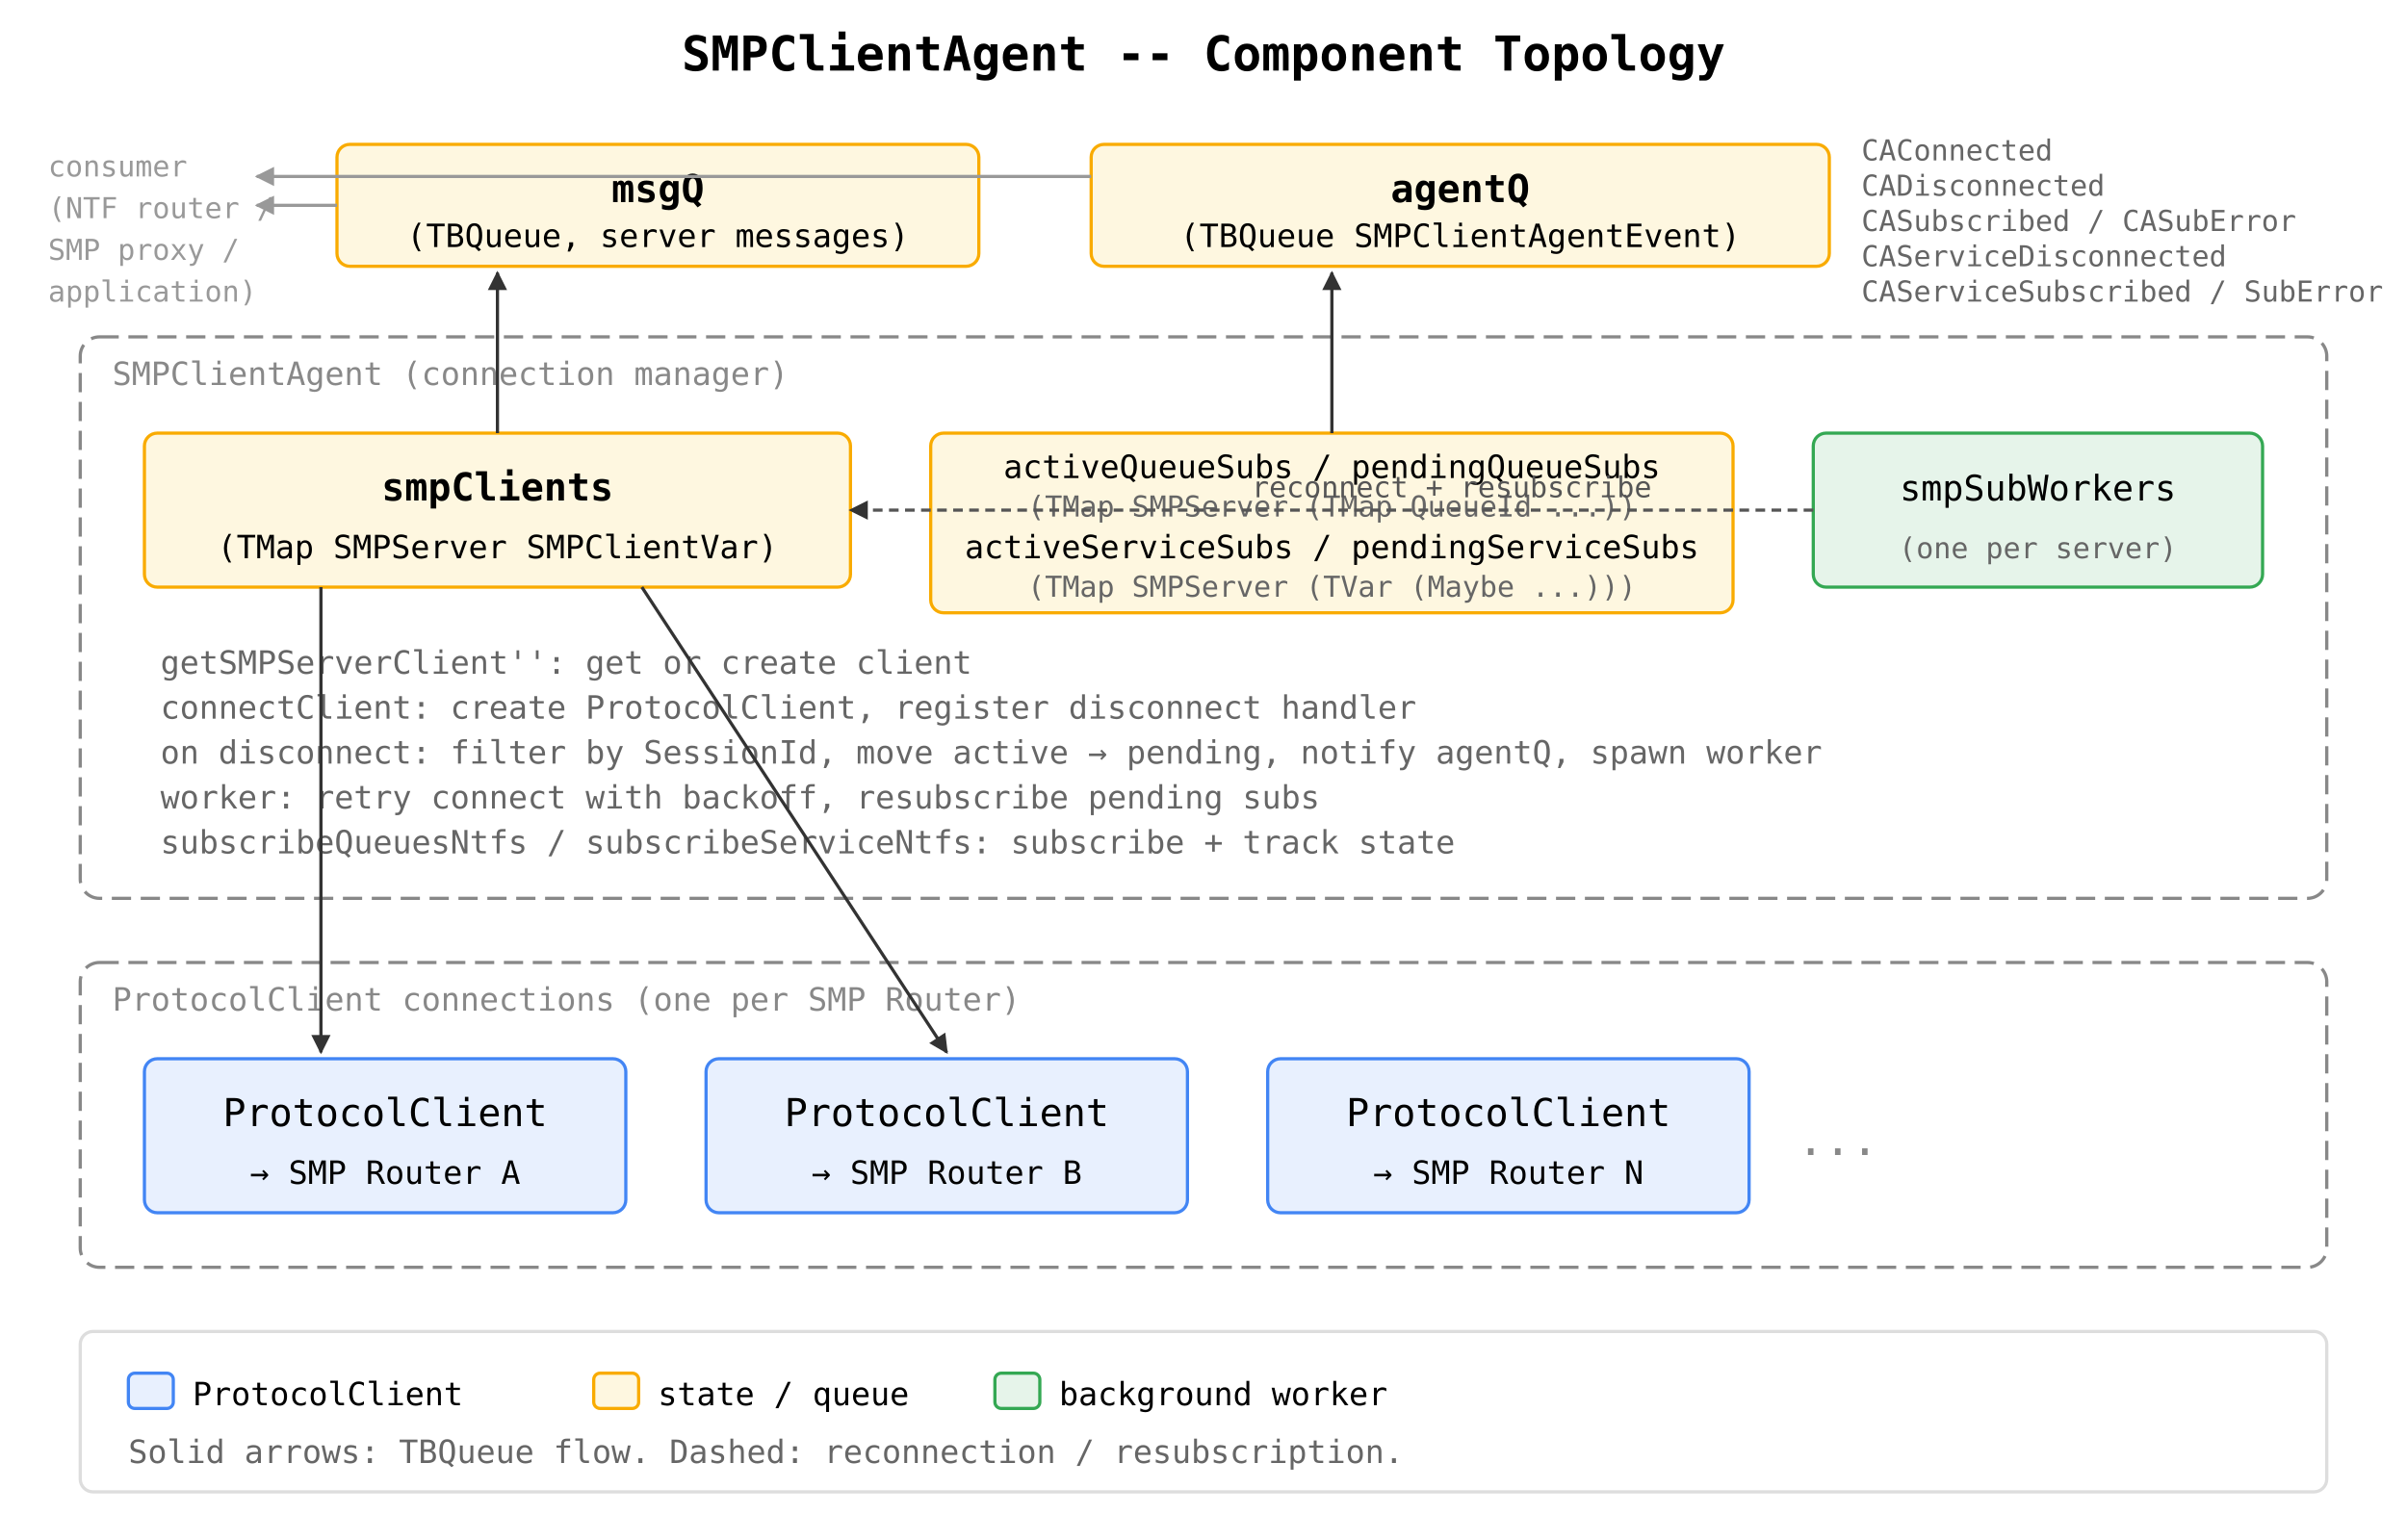
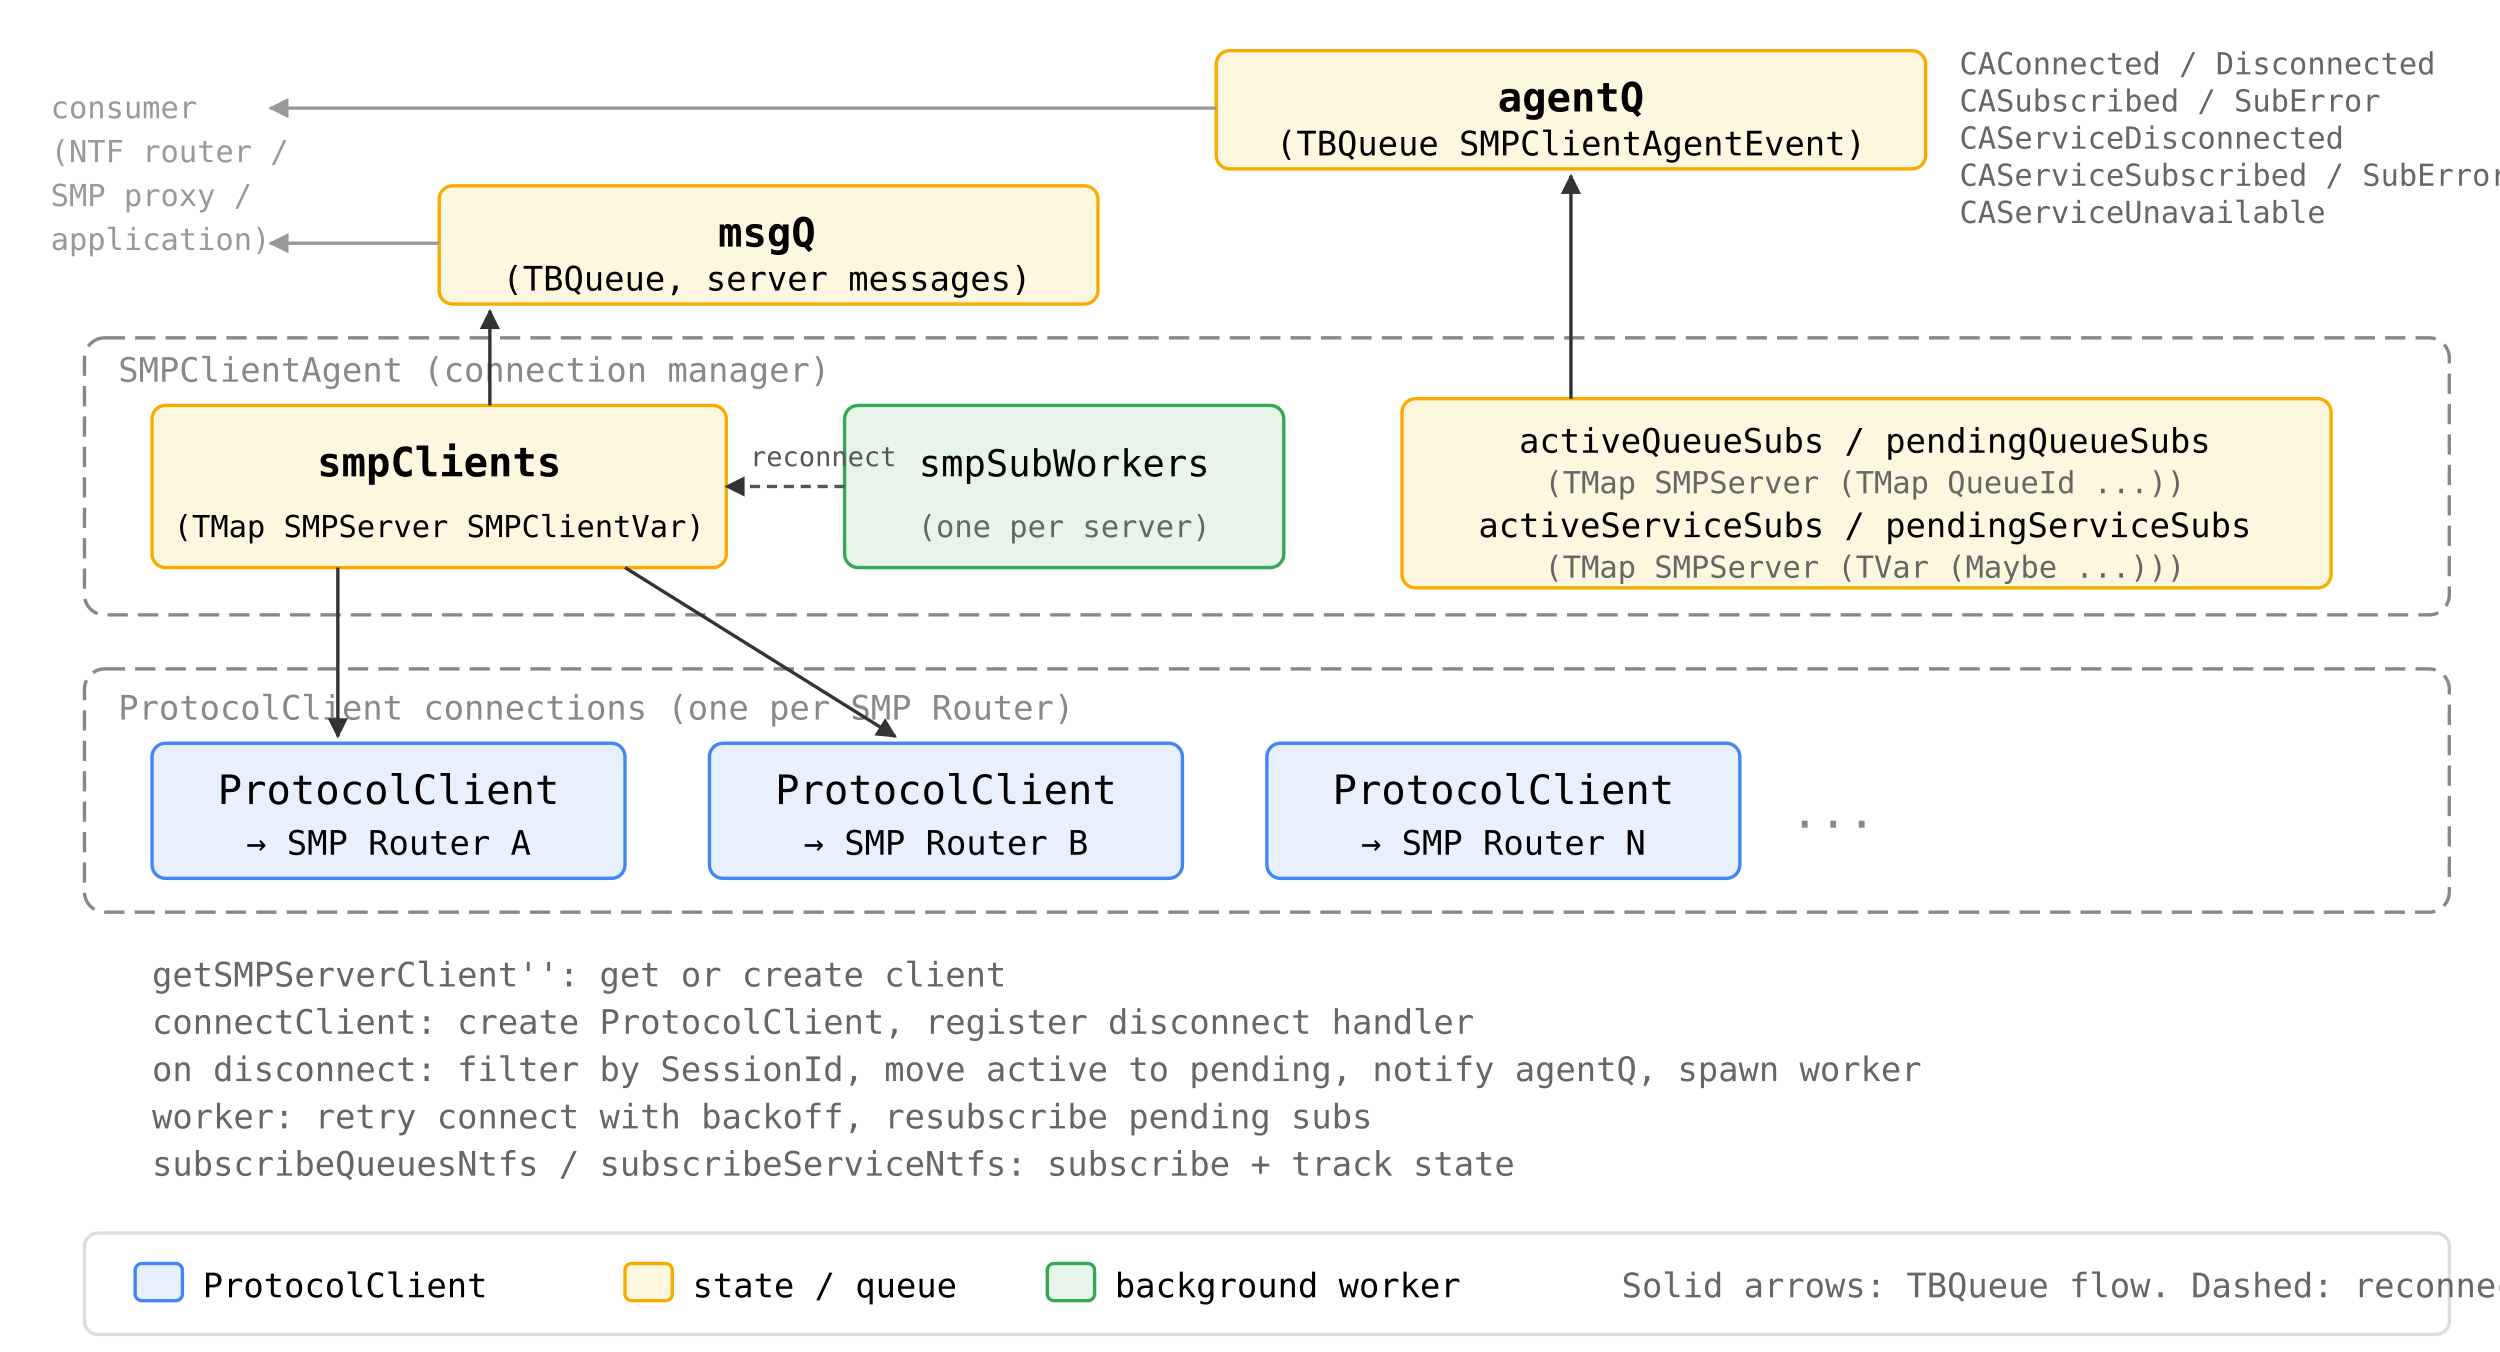
- <svg xmlns="http://www.w3.org/2000/svg" viewBox="0 0 750 480" font-family="monospace" font-size="12">
+ <svg xmlns="http://www.w3.org/2000/svg" viewBox="0 0 740 400" font-family="monospace" font-size="12">
  <defs>
    <marker id="arr" viewBox="0 0 10 10" refX="9" refY="5" markerWidth="6" markerHeight="6" orient="auto-start-reverse">
      <path d="M 0 0 L 10 5 L 0 10 z" fill="#333" />
    </marker>
    <marker id="arr-g" viewBox="0 0 10 10" refX="9" refY="5" markerWidth="6" markerHeight="6" orient="auto-start-reverse">
      <path d="M 0 0 L 10 5 L 0 10 z" fill="#999" />
    </marker>
  </defs>
-   <text x="375" y="22" text-anchor="middle" font-size="15" font-weight="bold">SMPClientAgent -- Component Topology</text>
-   <text x="15" y="55" font-size="9" fill="#999">consumer</text>
-   <text x="15" y="68" font-size="9" fill="#999">(NTF router /</text>
-   <text x="15" y="81" font-size="9" fill="#999"> SMP proxy /</text>
-   <text x="15" y="94" font-size="9" fill="#999"> application)</text>
-   <rect x="105" y="45" width="200" height="38" rx="4" fill="#fef7e0" stroke="#f9ab00" />
-   <text x="205" y="63" text-anchor="middle" font-weight="bold">msgQ</text>
-   <text x="205" y="77" text-anchor="middle" font-size="10">(TBQueue, server messages)</text>
-   <line x1="105" y1="64" x2="80" y2="64" stroke="#999" marker-end="url(#arr-g)" />
-   <rect x="340" y="45" width="230" height="38" rx="4" fill="#fef7e0" stroke="#f9ab00" />
-   <text x="455" y="63" text-anchor="middle" font-weight="bold">agentQ</text>
-   <text x="455" y="77" text-anchor="middle" font-size="10">(TBQueue SMPClientAgentEvent)</text>
-   <line x1="340" y1="55" x2="80" y2="55" stroke="#999" marker-end="url(#arr-g)" />
-   <text x="580" y="50" font-size="9" fill="#666">CAConnected</text>
-   <text x="580" y="61" font-size="9" fill="#666">CADisconnected</text>
-   <text x="580" y="72" font-size="9" fill="#666">CASubscribed / CASubError</text>
-   <text x="580" y="83" font-size="9" fill="#666">CAServiceDisconnected</text>
-   <text x="580" y="94" font-size="9" fill="#666">CAServiceSubscribed / SubError</text>
-   <rect x="25" y="105" width="700" height="175" rx="6" fill="none" stroke="#888" stroke-dasharray="6,3" />
-   <text x="35" y="120" fill="#888" font-size="10">SMPClientAgent (connection manager)</text>
-   <rect x="45" y="135" width="220" height="48" rx="4" fill="#fef7e0" stroke="#f9ab00" />
-   <text x="155" y="156" text-anchor="middle" font-weight="bold">smpClients</text>
-   <text x="155" y="174" text-anchor="middle" font-size="10">(TMap SMPServer SMPClientVar)</text>
-   <rect x="290" y="135" width="250" height="56" rx="4" fill="#fef7e0" stroke="#f9ab00" />
-   <text x="415" y="149" text-anchor="middle" font-size="10">activeQueueSubs / pendingQueueSubs</text>
-   <text x="415" y="161" text-anchor="middle" font-size="9" fill="#666">(TMap SMPServer (TMap QueueId ...))</text>
-   <text x="415" y="174" text-anchor="middle" font-size="10">activeServiceSubs / pendingServiceSubs</text>
-   <text x="415" y="186" text-anchor="middle" font-size="9" fill="#666">(TMap SMPServer (TVar (Maybe ...)))</text>
-   <line x1="155" y1="135" x2="155" y2="85" stroke="#333" marker-end="url(#arr)" />
-   <line x1="415" y1="135" x2="415" y2="85" stroke="#333" marker-end="url(#arr)" />
-   <rect x="565" y="135" width="140" height="48" rx="4" fill="#e6f4ea" stroke="#34a853" />
-   <text x="635" y="156" text-anchor="middle" font-size="11">smpSubWorkers</text>
-   <text x="635" y="174" text-anchor="middle" font-size="9" fill="#666">(one per server)</text>
-   <line x1="565" y1="159" x2="265" y2="159" stroke="#555" stroke-dasharray="3,2" marker-end="url(#arr)" />
-   <text x="390" y="155" font-size="9" fill="#555">reconnect + resubscribe</text>
-   <text x="50" y="210" font-size="10" fill="#666">getSMPServerClient'': get or create client</text>
-   <text x="50" y="224" font-size="10" fill="#666">connectClient: create ProtocolClient, register disconnect handler</text>
-   <text x="50" y="238" font-size="10" fill="#666">on disconnect: filter by SessionId, move active → pending, notify agentQ, spawn worker</text>
-   <text x="50" y="252" font-size="10" fill="#666">worker: retry connect with backoff, resubscribe pending subs</text>
-   <text x="50" y="266" font-size="10" fill="#666">subscribeQueuesNtfs / subscribeServiceNtfs: subscribe + track state</text>
-   <rect x="25" y="300" width="700" height="95" rx="6" fill="none" stroke="#888" stroke-dasharray="6,3" />
-   <text x="35" y="315" fill="#888" font-size="10">ProtocolClient connections (one per SMP Router)</text>
-   <rect x="45" y="330" width="150" height="48" rx="4" fill="#e8f0fe" stroke="#4285f4" />
-   <text x="120" y="351" text-anchor="middle">ProtocolClient</text>
-   <text x="120" y="369" text-anchor="middle" font-size="10">→ SMP Router A</text>
-   <rect x="220" y="330" width="150" height="48" rx="4" fill="#e8f0fe" stroke="#4285f4" />
-   <text x="295" y="351" text-anchor="middle">ProtocolClient</text>
-   <text x="295" y="369" text-anchor="middle" font-size="10">→ SMP Router B</text>
-   <rect x="395" y="330" width="150" height="48" rx="4" fill="#e8f0fe" stroke="#4285f4" />
-   <text x="470" y="351" text-anchor="middle">ProtocolClient</text>
-   <text x="470" y="369" text-anchor="middle" font-size="10">→ SMP Router N</text>
-   <text x="560" y="360" font-size="14" fill="#888">...</text>
-   <line x1="100" y1="183" x2="100" y2="328" stroke="#333" marker-end="url(#arr)" />
-   <line x1="200" y1="183" x2="295" y2="328" stroke="#333" marker-end="url(#arr)" />
-   <rect x="25" y="415" width="700" height="50" rx="4" fill="none" stroke="#ddd" />
-   <rect x="40" y="428" width="14" height="11" rx="2" fill="#e8f0fe" stroke="#4285f4" />
-   <text x="60" y="438" font-size="10">ProtocolClient</text>
-   <rect x="185" y="428" width="14" height="11" rx="2" fill="#fef7e0" stroke="#f9ab00" />
-   <text x="205" y="438" font-size="10">state / queue</text>
-   <rect x="310" y="428" width="14" height="11" rx="2" fill="#e6f4ea" stroke="#34a853" />
-   <text x="330" y="438" font-size="10">background worker</text>
-   <text x="40" y="456" font-size="10" fill="#666">
-     Solid arrows: TBQueue flow.  Dashed: reconnection / resubscription.
+   <text x="15" y="35" font-size="9" fill="#999">consumer</text>
+   <text x="15" y="48" font-size="9" fill="#999">(NTF router /</text>
+   <text x="15" y="61" font-size="9" fill="#999"> SMP proxy /</text>
+   <text x="15" y="74" font-size="9" fill="#999"> application)</text>
+   <rect x="360" y="15" width="210" height="35" rx="4" fill="#fef7e0" stroke="#f9ab00" />
+   <text x="465" y="33" text-anchor="middle" font-weight="bold">agentQ</text>
+   <text x="465" y="46" text-anchor="middle" font-size="10">(TBQueue SMPClientAgentEvent)</text>
+   <line x1="360" y1="32" x2="80" y2="32" stroke="#999" marker-end="url(#arr-g)" />
+   <text x="580" y="22" font-size="9" fill="#666">CAConnected / Disconnected</text>
+   <text x="580" y="33" font-size="9" fill="#666">CASubscribed / SubError</text>
+   <text x="580" y="44" font-size="9" fill="#666">CAServiceDisconnected</text>
+   <text x="580" y="55" font-size="9" fill="#666">CAServiceSubscribed / SubError</text>
+   <text x="580" y="66" font-size="9" fill="#666">CAServiceUnavailable</text>
+   <rect x="130" y="55" width="195" height="35" rx="4" fill="#fef7e0" stroke="#f9ab00" />
+   <text x="227" y="73" text-anchor="middle" font-weight="bold">msgQ</text>
+   <text x="227" y="86" text-anchor="middle" font-size="10">(TBQueue, server messages)</text>
+   <line x1="130" y1="72" x2="80" y2="72" stroke="#999" marker-end="url(#arr-g)" />
+   <rect x="25" y="100" width="700" height="82" rx="6" fill="none" stroke="#888" stroke-dasharray="6,3" />
+   <text x="35" y="113" fill="#888" font-size="10">SMPClientAgent (connection manager)</text>
+   <rect x="45" y="120" width="170" height="48" rx="4" fill="#fef7e0" stroke="#f9ab00" />
+   <text x="130" y="141" text-anchor="middle" font-weight="bold">smpClients</text>
+   <text x="130" y="159" text-anchor="middle" font-size="9">(TMap SMPServer SMPClientVar)</text>
+   <line x1="145" y1="120" x2="145" y2="92" stroke="#333" marker-end="url(#arr)" />
+   <rect x="250" y="120" width="130" height="48" rx="4" fill="#e6f4ea" stroke="#34a853" />
+   <text x="315" y="141" text-anchor="middle" font-size="11">smpSubWorkers</text>
+   <text x="315" y="159" text-anchor="middle" font-size="9" fill="#666">(one per server)</text>
+   <line x1="250" y1="144" x2="215" y2="144" stroke="#555" stroke-dasharray="3,2" marker-end="url(#arr)" />
+   <text x="222" y="138" font-size="8" fill="#555">reconnect</text>
+   <rect x="415" y="118" width="275" height="56" rx="4" fill="#fef7e0" stroke="#f9ab00" />
+   <text x="552" y="134" text-anchor="middle" font-size="10">activeQueueSubs / pendingQueueSubs</text>
+   <text x="552" y="146" text-anchor="middle" font-size="9" fill="#666">(TMap SMPServer (TMap QueueId ...))</text>
+   <text x="552" y="159" text-anchor="middle" font-size="10">activeServiceSubs / pendingServiceSubs</text>
+   <text x="552" y="171" text-anchor="middle" font-size="9" fill="#666">(TMap SMPServer (TVar (Maybe ...)))</text>
+   <line x1="465" y1="118" x2="465" y2="52" stroke="#333" marker-end="url(#arr)" />
+   <rect x="25" y="198" width="700" height="72" rx="6" fill="none" stroke="#888" stroke-dasharray="6,3" />
+   <text x="35" y="213" fill="#888" font-size="10">ProtocolClient connections (one per SMP Router)</text>
+   <rect x="45" y="220" width="140" height="40" rx="4" fill="#e8f0fe" stroke="#4285f4" />
+   <text x="115" y="238" text-anchor="middle">ProtocolClient</text>
+   <text x="115" y="253" text-anchor="middle" font-size="10">→ SMP Router A</text>
+   <rect x="210" y="220" width="140" height="40" rx="4" fill="#e8f0fe" stroke="#4285f4" />
+   <text x="280" y="238" text-anchor="middle">ProtocolClient</text>
+   <text x="280" y="253" text-anchor="middle" font-size="10">→ SMP Router B</text>
+   <rect x="375" y="220" width="140" height="40" rx="4" fill="#e8f0fe" stroke="#4285f4" />
+   <text x="445" y="238" text-anchor="middle">ProtocolClient</text>
+   <text x="445" y="253" text-anchor="middle" font-size="10">→ SMP Router N</text>
+   <text x="530" y="245" font-size="14" fill="#888">...</text>
+   <line x1="100" y1="168" x2="100" y2="218" stroke="#333" marker-end="url(#arr)" />
+   <line x1="185" y1="168" x2="265" y2="218" stroke="#333" marker-end="url(#arr)" />
+   <text x="45" y="292" font-size="10" fill="#666">getSMPServerClient'': get or create client</text>
+   <text x="45" y="306" font-size="10" fill="#666">connectClient: create ProtocolClient, register disconnect handler</text>
+   <text x="45" y="320" font-size="10" fill="#666">on disconnect: filter by SessionId, move active to pending, notify agentQ, spawn worker</text>
+   <text x="45" y="334" font-size="10" fill="#666">worker: retry connect with backoff, resubscribe pending subs</text>
+   <text x="45" y="348" font-size="10" fill="#666">subscribeQueuesNtfs / subscribeServiceNtfs: subscribe + track state</text>
+   <rect x="25" y="365" width="700" height="30" rx="4" fill="none" stroke="#ddd" />
+   <rect x="40" y="374" width="14" height="11" rx="2" fill="#e8f0fe" stroke="#4285f4" />
+   <text x="60" y="384" font-size="10">ProtocolClient</text>
+   <rect x="185" y="374" width="14" height="11" rx="2" fill="#fef7e0" stroke="#f9ab00" />
+   <text x="205" y="384" font-size="10">state / queue</text>
+   <rect x="310" y="374" width="14" height="11" rx="2" fill="#e6f4ea" stroke="#34a853" />
+   <text x="330" y="384" font-size="10">background worker</text>
+   <text x="480" y="384" font-size="10" fill="#666">
+     Solid arrows: TBQueue flow.  Dashed: reconnection.
  </text>
</svg>
